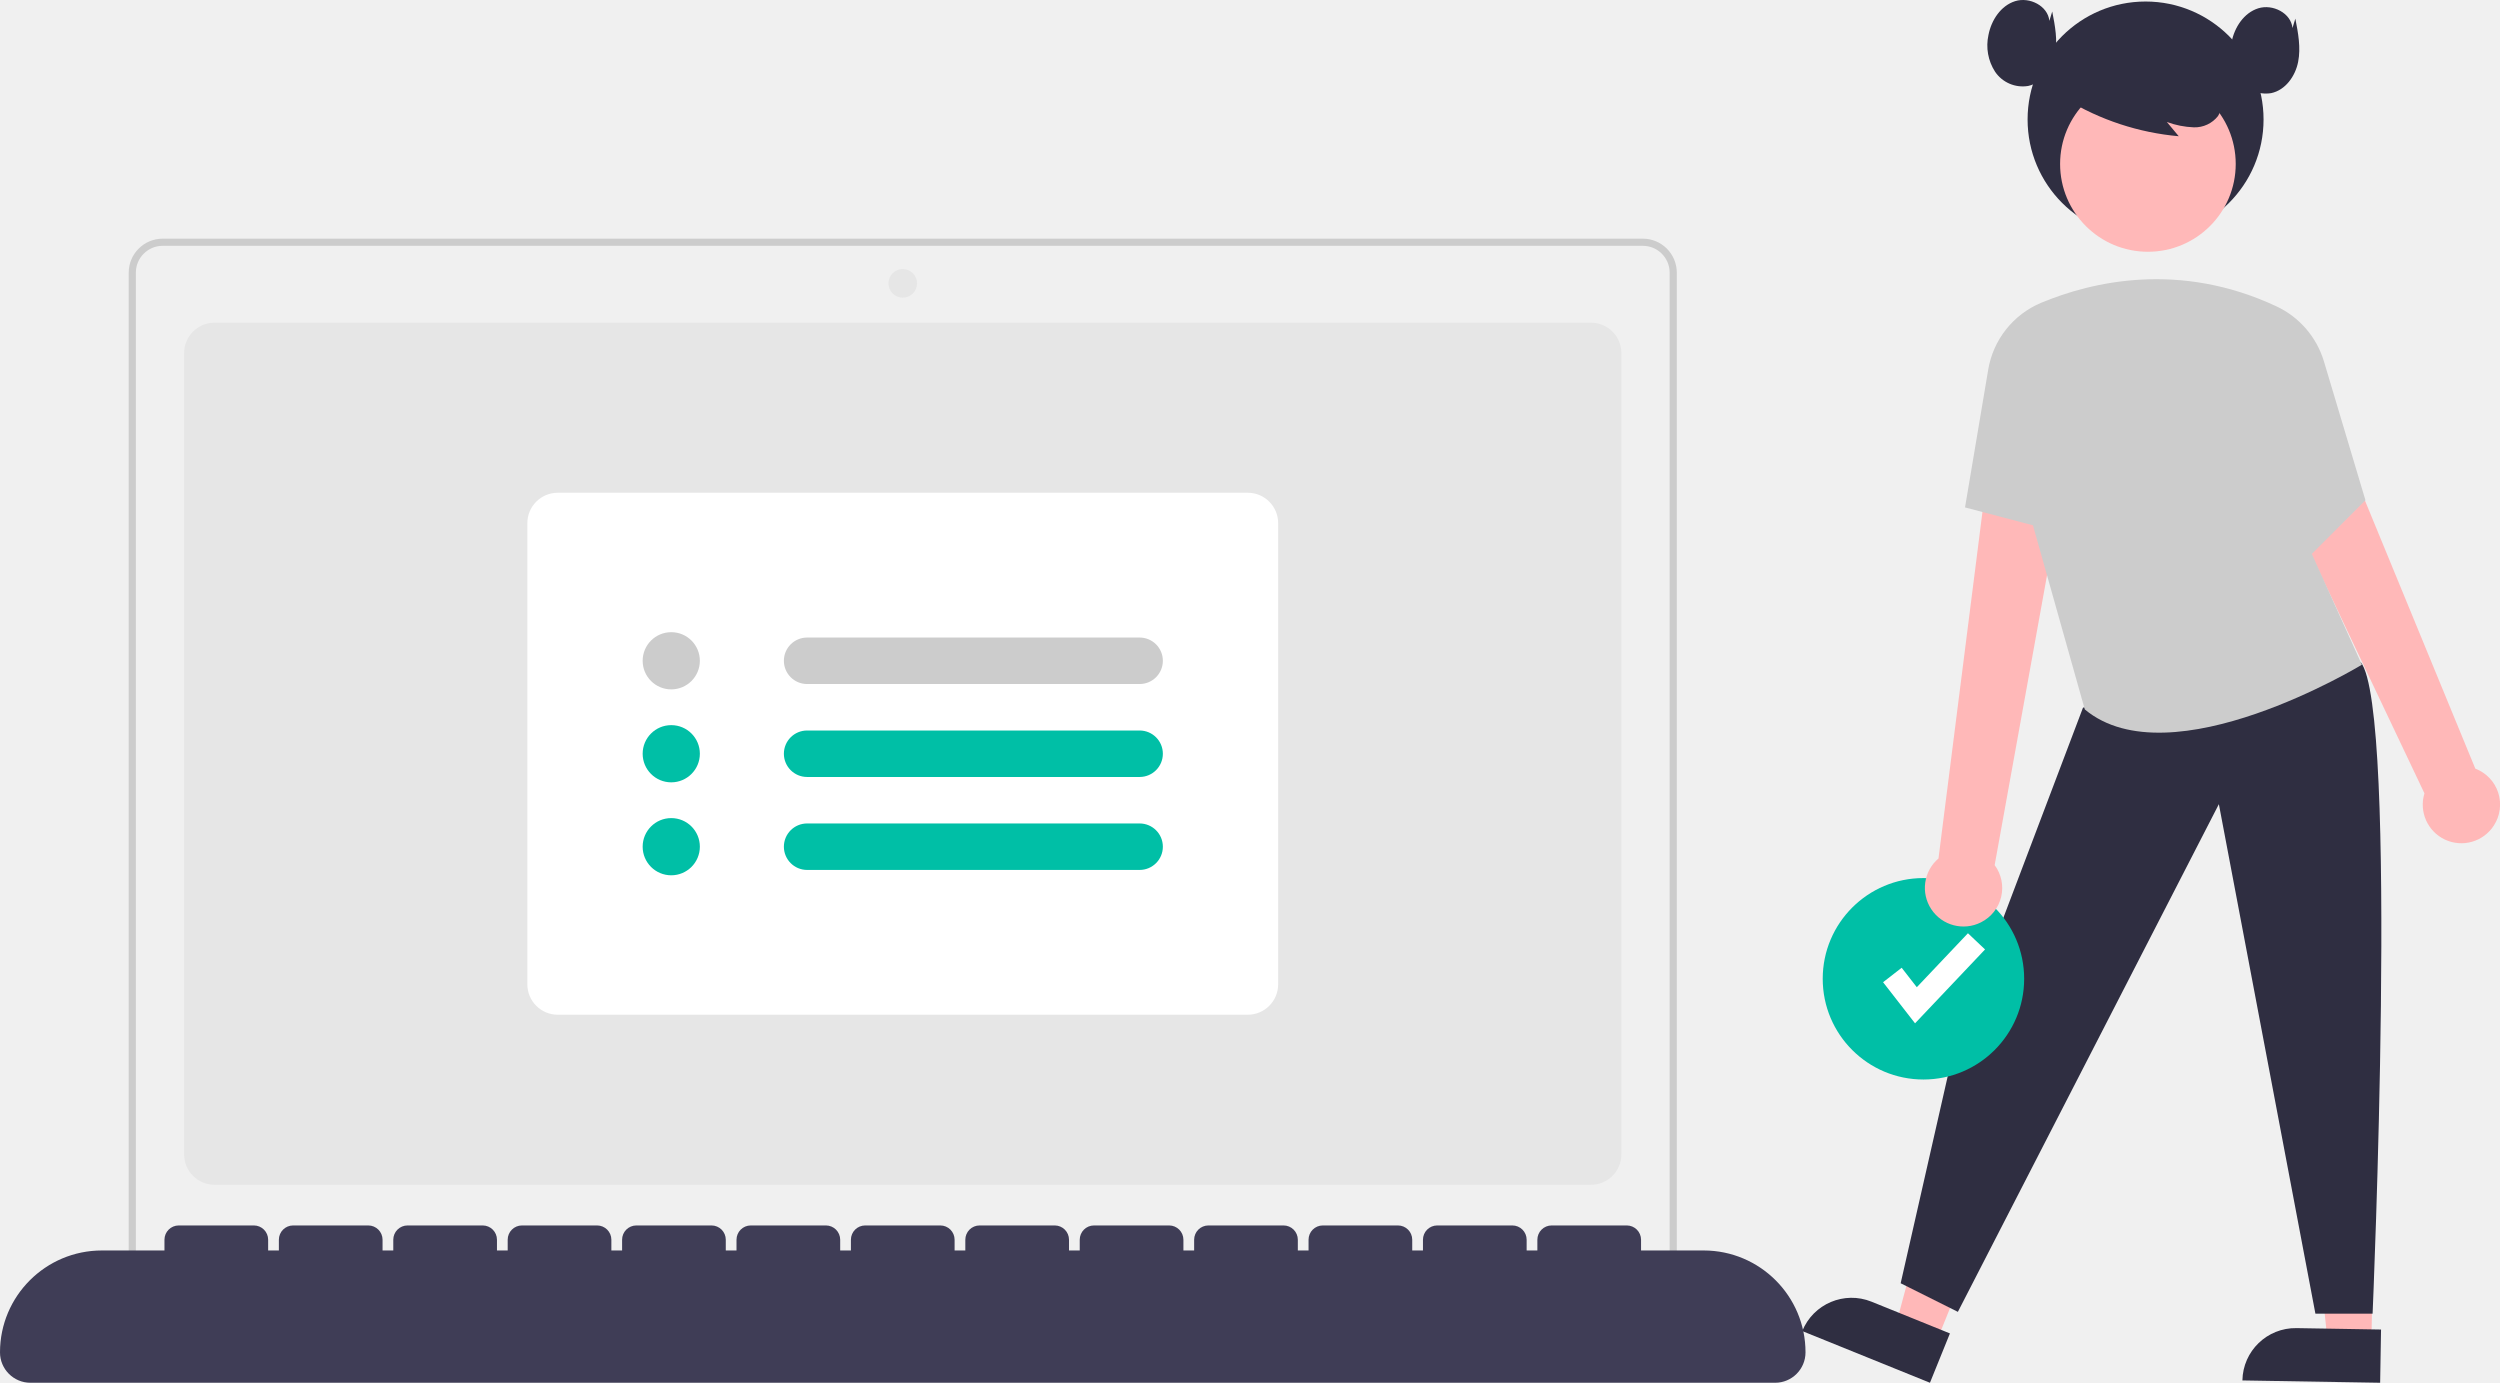
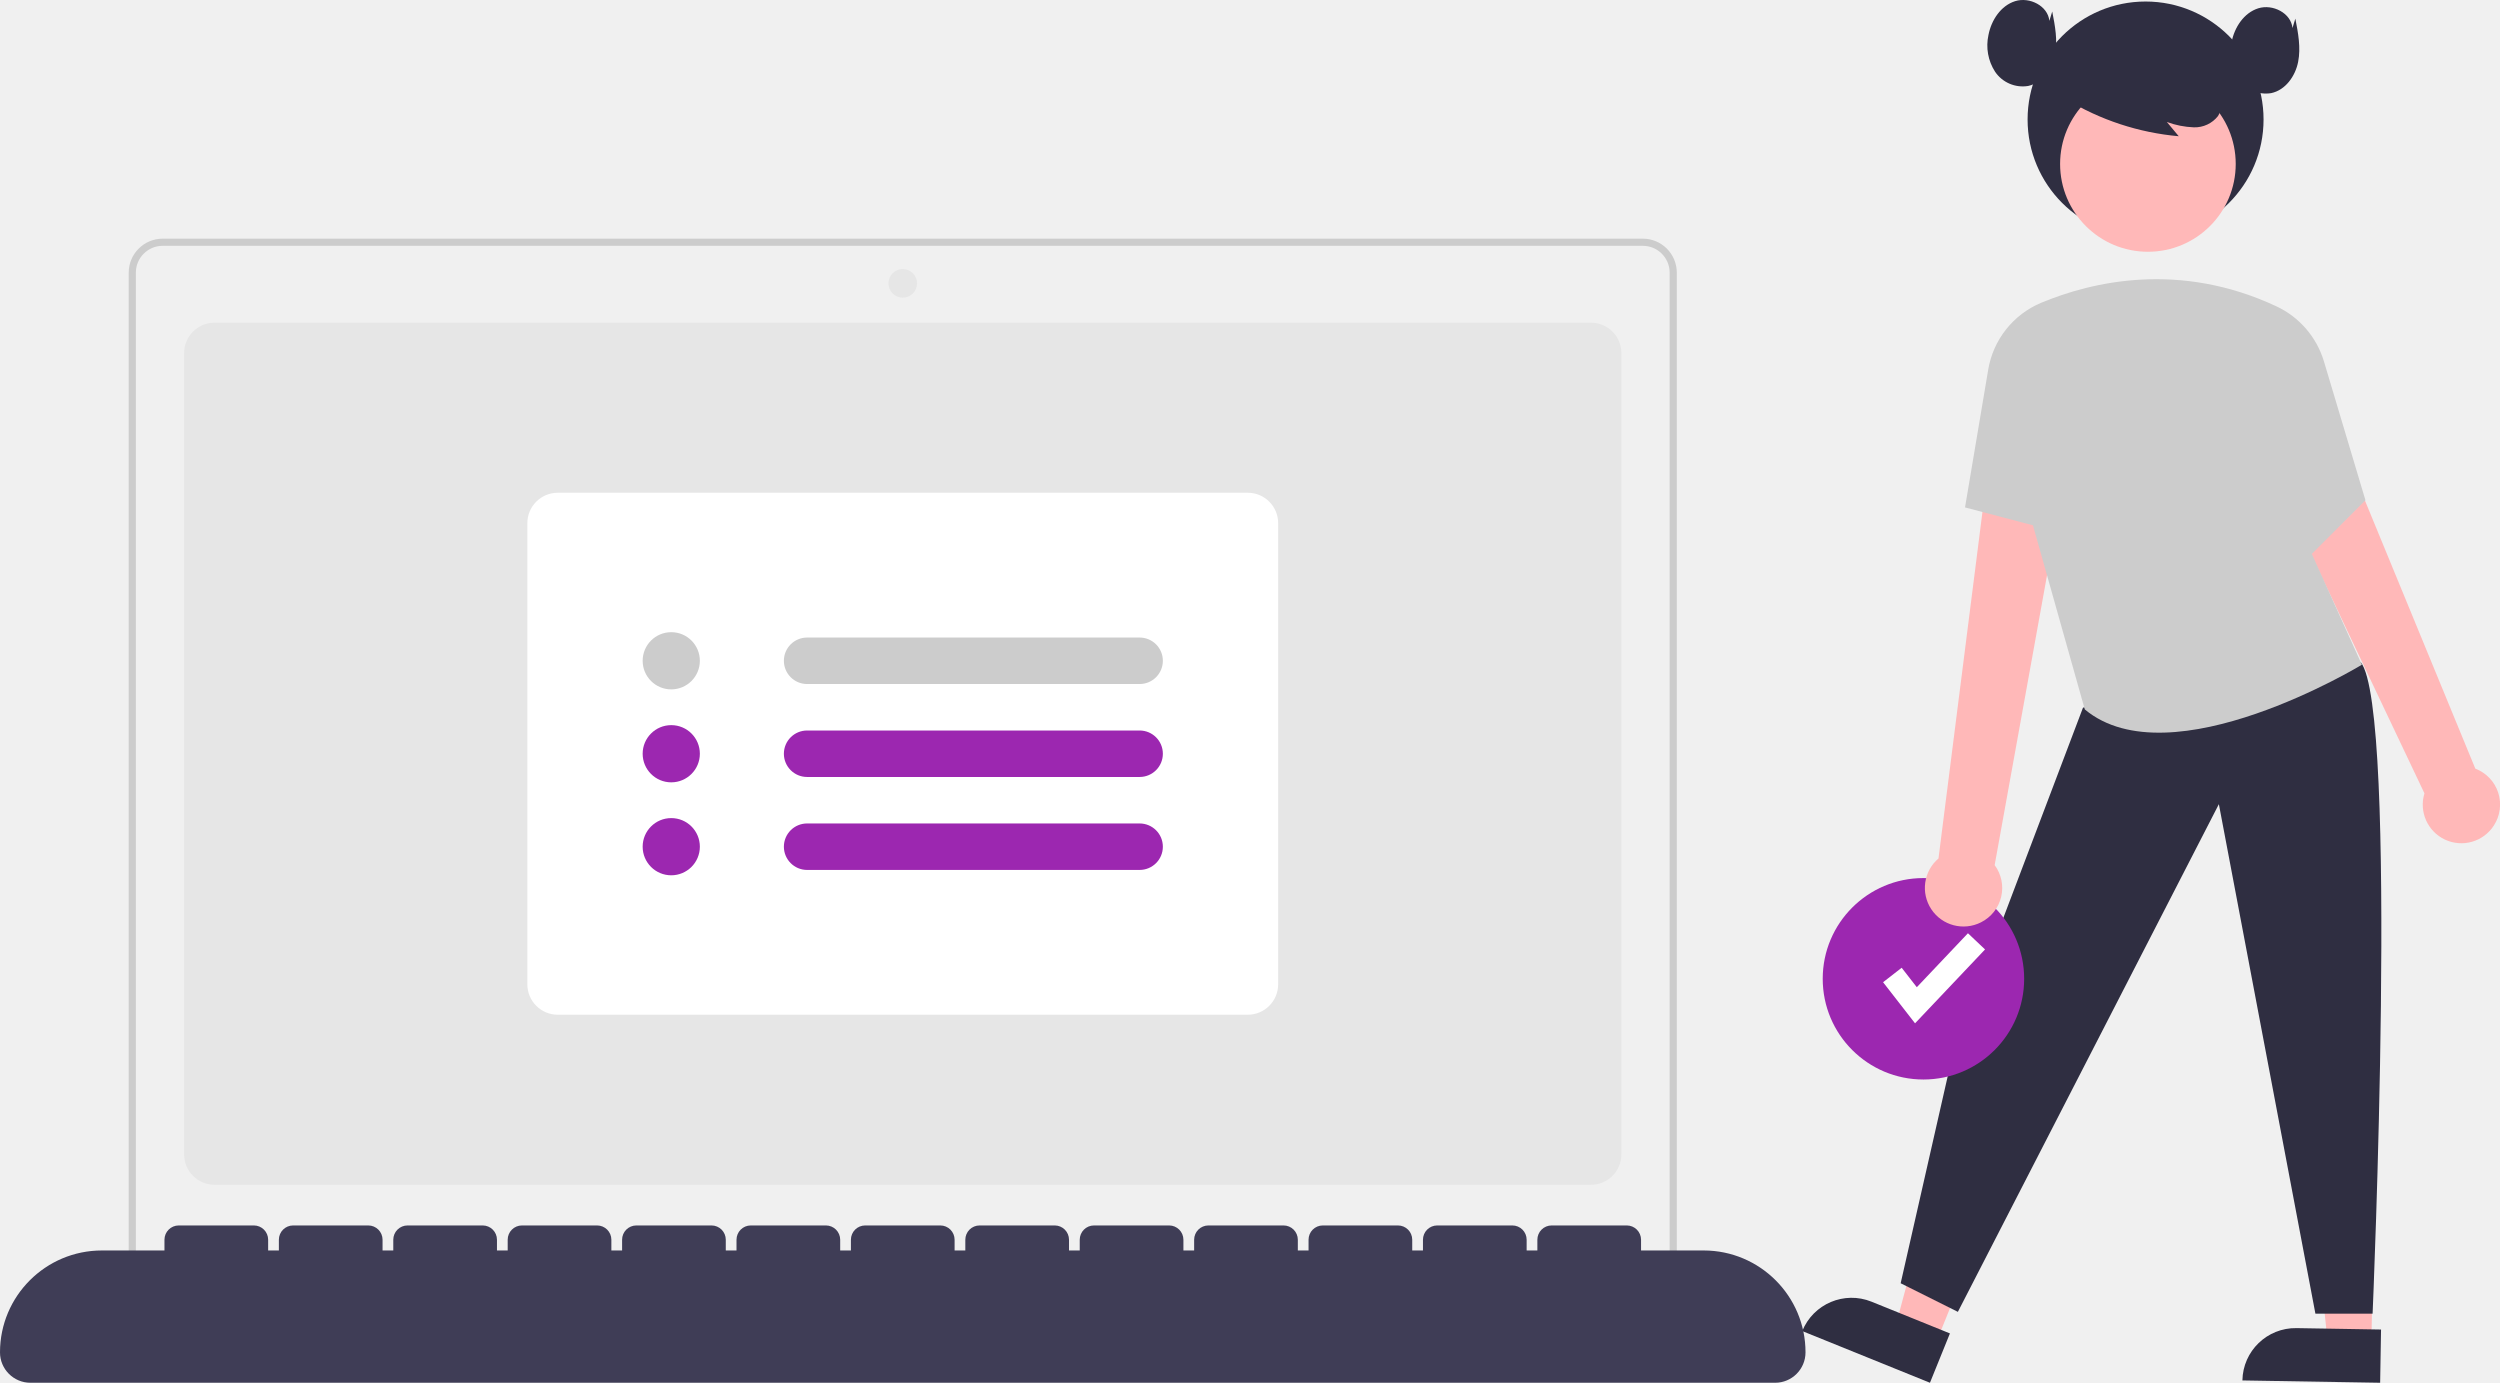
<svg xmlns="http://www.w3.org/2000/svg" data-name="Layer 1" width="699.247" height="386.754" viewBox="0 0 699.247 386.754">
  <path d="M736,678.632H351a8.51,8.51,0,0,1-8.5-8.5V446a8.51,8.51,0,0,1,8.5-8.5H736a8.51,8.51,0,0,1,8.5,8.5V670.132A8.51,8.51,0,0,1,736,678.632Z" transform="translate(-291 -347.2457)" fill="#e6e6e6" />
  <path d="M760,710H327V423.5a9.511,9.511,0,0,1,9.5-9.5h414a9.511,9.511,0,0,1,9.5,9.5Zm-431-2H758V423.5a7.508,7.508,0,0,0-7.5-7.5h-414a7.508,7.508,0,0,0-7.5,7.5Z" transform="translate(-291 -347.2457)" fill="#ccc" />
  <circle cx="252.5" cy="79.254" r="4" fill="#e6e6e6" />
  <path d="M640,631.066H447a8.51,8.51,0,0,1-8.5-8.5v-129a8.51,8.51,0,0,1,8.5-8.5H640a8.51,8.51,0,0,1,8.5,8.5v129A8.51,8.51,0,0,1,640,631.066Z" transform="translate(-291 -347.2457)" fill="#fff" />
  <path d="M478.75,540.066a8,8,0,1,1,8-8A8.009,8.009,0,0,1,478.75,540.066Z" transform="translate(-291 -347.2457)" fill="#ccc" />
-   <path d="M478.75,566.066a8,8,0,1,1,8-8A8.009,8.009,0,0,1,478.75,566.066Z" transform="translate(-291 -347.2457)" fill="#00bfa6" />
-   <path d="M478.75,592.066a8,8,0,1,1,8-8A8.009,8.009,0,0,1,478.75,592.066Z" transform="translate(-291 -347.2457)" fill="#00bfa6" />
+   <path d="M478.75,566.066a8,8,0,1,1,8-8A8.009,8.009,0,0,1,478.75,566.066Z" transform="translate(-291 -347.2457)" fill="#9C27B0" />
+   <path d="M478.75,592.066a8,8,0,1,1,8-8A8.009,8.009,0,0,1,478.75,592.066Z" transform="translate(-291 -347.2457)" fill="#9C27B0" />
  <path d="M516.75,525.566a6.5,6.5,0,0,0,0,13h93a6.5,6.5,0,0,0,0-13Z" transform="translate(-291 -347.2457)" fill="#ccc" />
-   <path d="M516.75,551.566a6.5,6.5,0,0,0,0,13h93a6.5,6.5,0,0,0,0-13Z" transform="translate(-291 -347.2457)" fill="#00bfa6" />
-   <path d="M516.75,577.566a6.5,6.5,0,0,0,0,13h93a6.5,6.5,0,0,0,0-13Z" transform="translate(-291 -347.2457)" fill="#00bfa6" />
+   <path d="M516.75,551.566a6.5,6.5,0,0,0,0,13h93a6.5,6.5,0,0,0,0-13Z" transform="translate(-291 -347.2457)" fill="#9C27B0" />
+   <path d="M516.75,577.566a6.5,6.5,0,0,0,0,13h93a6.5,6.5,0,0,0,0-13Z" transform="translate(-291 -347.2457)" fill="#9C27B0" />
  <polygon points="663.288 375.328 651.03 375.122 645.991 327.743 664.083 328.047 663.288 375.328" fill="#ffb8b8" />
  <path d="M933.208,718.79h23.644a0,0,0,0,1,0,0v14.887a0,0,0,0,1,0,0H918.321a0,0,0,0,1,0,0v0A14.887,14.887,0,0,1,933.208,718.79Z" transform="translate(-278.665 -362.8971) rotate(0.96277)" fill="#2f2e41" />
  <polygon points="541.641 375.216 530.277 370.616 542.612 324.594 559.384 331.384 541.641 375.216" fill="#ffb8b8" />
  <path d="M811.361,712.428H835.005a0,0,0,0,1,0,0V727.315a0,0,0,0,1,0,0H796.474a0,0,0,0,1,0,0v0A14.887,14.887,0,0,1,811.361,712.428Z" transform="translate(38.7119 -600.7308) rotate(22.03793)" fill="#2f2e41" />
  <path d="M873.614,545.171l-36,95-15,66,16,8,73-142,27,142.5h16s7.316-169.015-3.342-182.257Z" transform="translate(-291 -347.2457)" fill="#2f2e41" />
-   <circle cx="537.984" cy="273.766" r="28.172" fill="#00bfa6" />
+   <circle cx="537.984" cy="273.766" r="28.172" fill="#9C27B0" />
  <polygon points="535.636 286.223 526.695 274.726 531.895 270.682 536.128 276.125 550.43 261.028 555.213 265.559 535.636 286.223" fill="#fff" />
  <circle cx="600.114" cy="33.426" r="33" fill="#2f2e41" />
  <path d="M845.061,605.23a10.743,10.743,0,0,0,3.842-16.018l25.033-138.54-23.36-.308L833.191,587.362a10.801,10.801,0,0,0,11.87,17.868Z" transform="translate(-291 -347.2457)" fill="#ffb8b8" />
  <path d="M988.509,578.17a10.745,10.745,0,0,0-5.166-15.94l-44.701-108.58a19.782,19.782,0,0,0-28.735-9.27h0l59.206,124.761a10.801,10.801,0,0,0,19.396,9.029Z" transform="translate(-291 -347.2457)" fill="#ffb8b8" />
  <circle cx="600.768" cy="45.859" r="24.561" fill="#ffb8b8" />
  <path d="M861.902,431.938c14.166-5.898,38.623-11.726,65.781.978a24.872,24.872,0,0,1,13.311,15.387l11.62,38.868-15,15,14,31s-53.5,32.5-77.5,12.5l-14.5-51.5-19-5,6.482-38.511A24.688,24.688,0,0,1,861.902,431.938Z" transform="translate(-291 -347.2457)" fill="#ccc" />
  <path d="M868.796,374.941a73.041,73.041,0,0,0,31.599,10.412l-3.331-3.991a24.478,24.478,0,0,0,7.561,1.501,8.281,8.281,0,0,0,6.75-3.159,7.702,7.702,0,0,0,.516-7.115,14.589,14.589,0,0,0-4.589-5.739,27.323,27.323,0,0,0-25.431-4.545,16.33,16.33,0,0,0-7.595,4.872,9.236,9.236,0,0,0-1.863,8.561" transform="translate(-291 -347.2457)" fill="#2f2e41" />
  <path d="M864.202,353.087c-.399-4.2-5.545-6.786-9.568-5.517s-6.665,5.32-7.464,9.463a13.575,13.575,0,0,0,1.831,10.248,9.339,9.339,0,0,0,9.257,4.011c3.979-.848,6.736-4.734,7.525-8.726s.006-8.107-.777-12.1" transform="translate(-291 -347.2457)" fill="#2f2e41" />
  <path d="M932.202,355.087c-.399-4.2-5.545-6.786-9.568-5.517s-6.665,5.32-7.464,9.463a13.575,13.575,0,0,0,1.831,10.248,9.339,9.339,0,0,0,9.257,4.011c3.979-.848,6.736-4.734,7.525-8.726s.006-8.107-.777-12.1" transform="translate(-291 -347.2457)" fill="#2f2e41" />
  <path d="M767.5,697H750v-3a4,4,0,0,0-4-4H725a4,4,0,0,0-4,4v3h-3v-3a4,4,0,0,0-4-4H693a4,4,0,0,0-4,4v3h-3v-3a4,4,0,0,0-4-4H661a4,4,0,0,0-4,4v3h-3v-3a4,4,0,0,0-4-4H629a4,4,0,0,0-4,4v3h-3v-3a4,4,0,0,0-4-4H597a4,4,0,0,0-4,4v3h-3v-3a4,4,0,0,0-4-4H565a4,4,0,0,0-4,4v3h-3v-3a4,4,0,0,0-4-4H533a4,4,0,0,0-4,4v3h-3v-3a4,4,0,0,0-4-4H501a4,4,0,0,0-4,4v3h-3v-3a4,4,0,0,0-4-4H469a4,4,0,0,0-4,4v3h-3v-3a4,4,0,0,0-4-4H437a4,4,0,0,0-4,4v3h-3v-3a4,4,0,0,0-4-4H405a4,4,0,0,0-4,4v3h-3v-3a4,4,0,0,0-4-4H373a4,4,0,0,0-4,4v3h-3v-3a4,4,0,0,0-4-4H341a4,4,0,0,0-4,4v3H319.5A28.5,28.5,0,0,0,291,725.5V725.5a8.5,8.5,0,0,0,8.5,8.5h488a8.5,8.5,0,0,0,8.5-8.5v-0A28.5,28.5,0,0,0,767.5,697Z" transform="translate(-291 -347.2457)" fill="#3f3d56" />
</svg>
